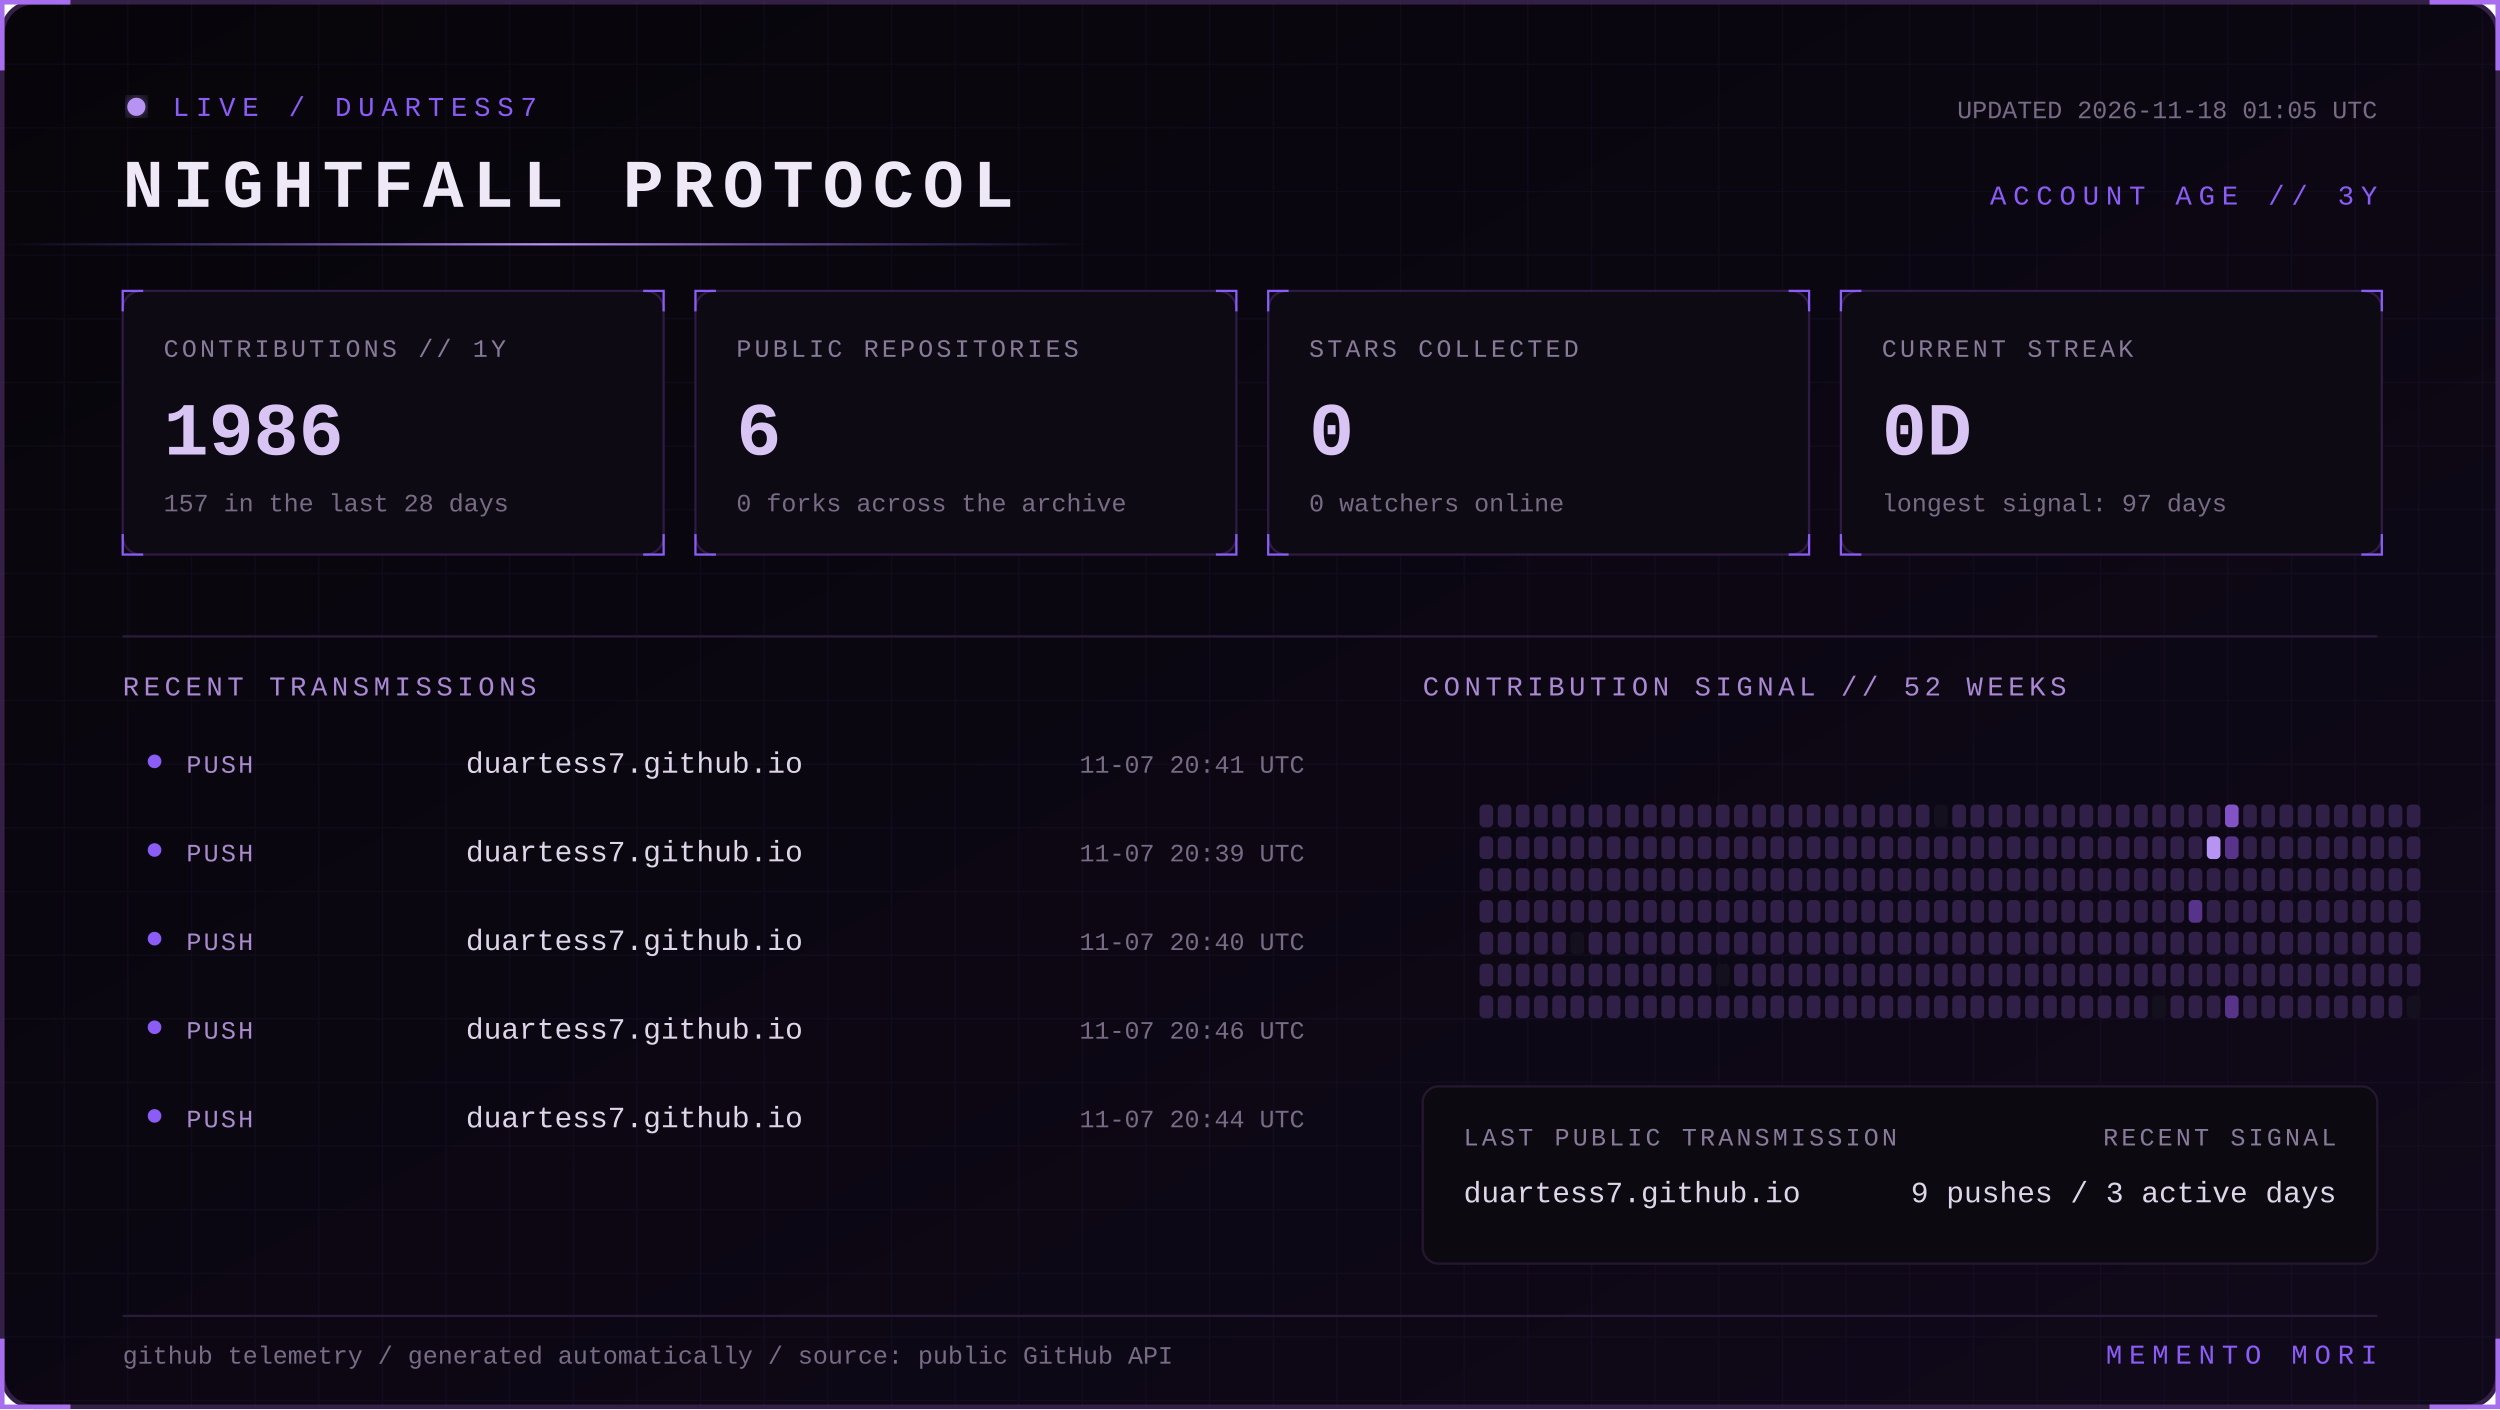
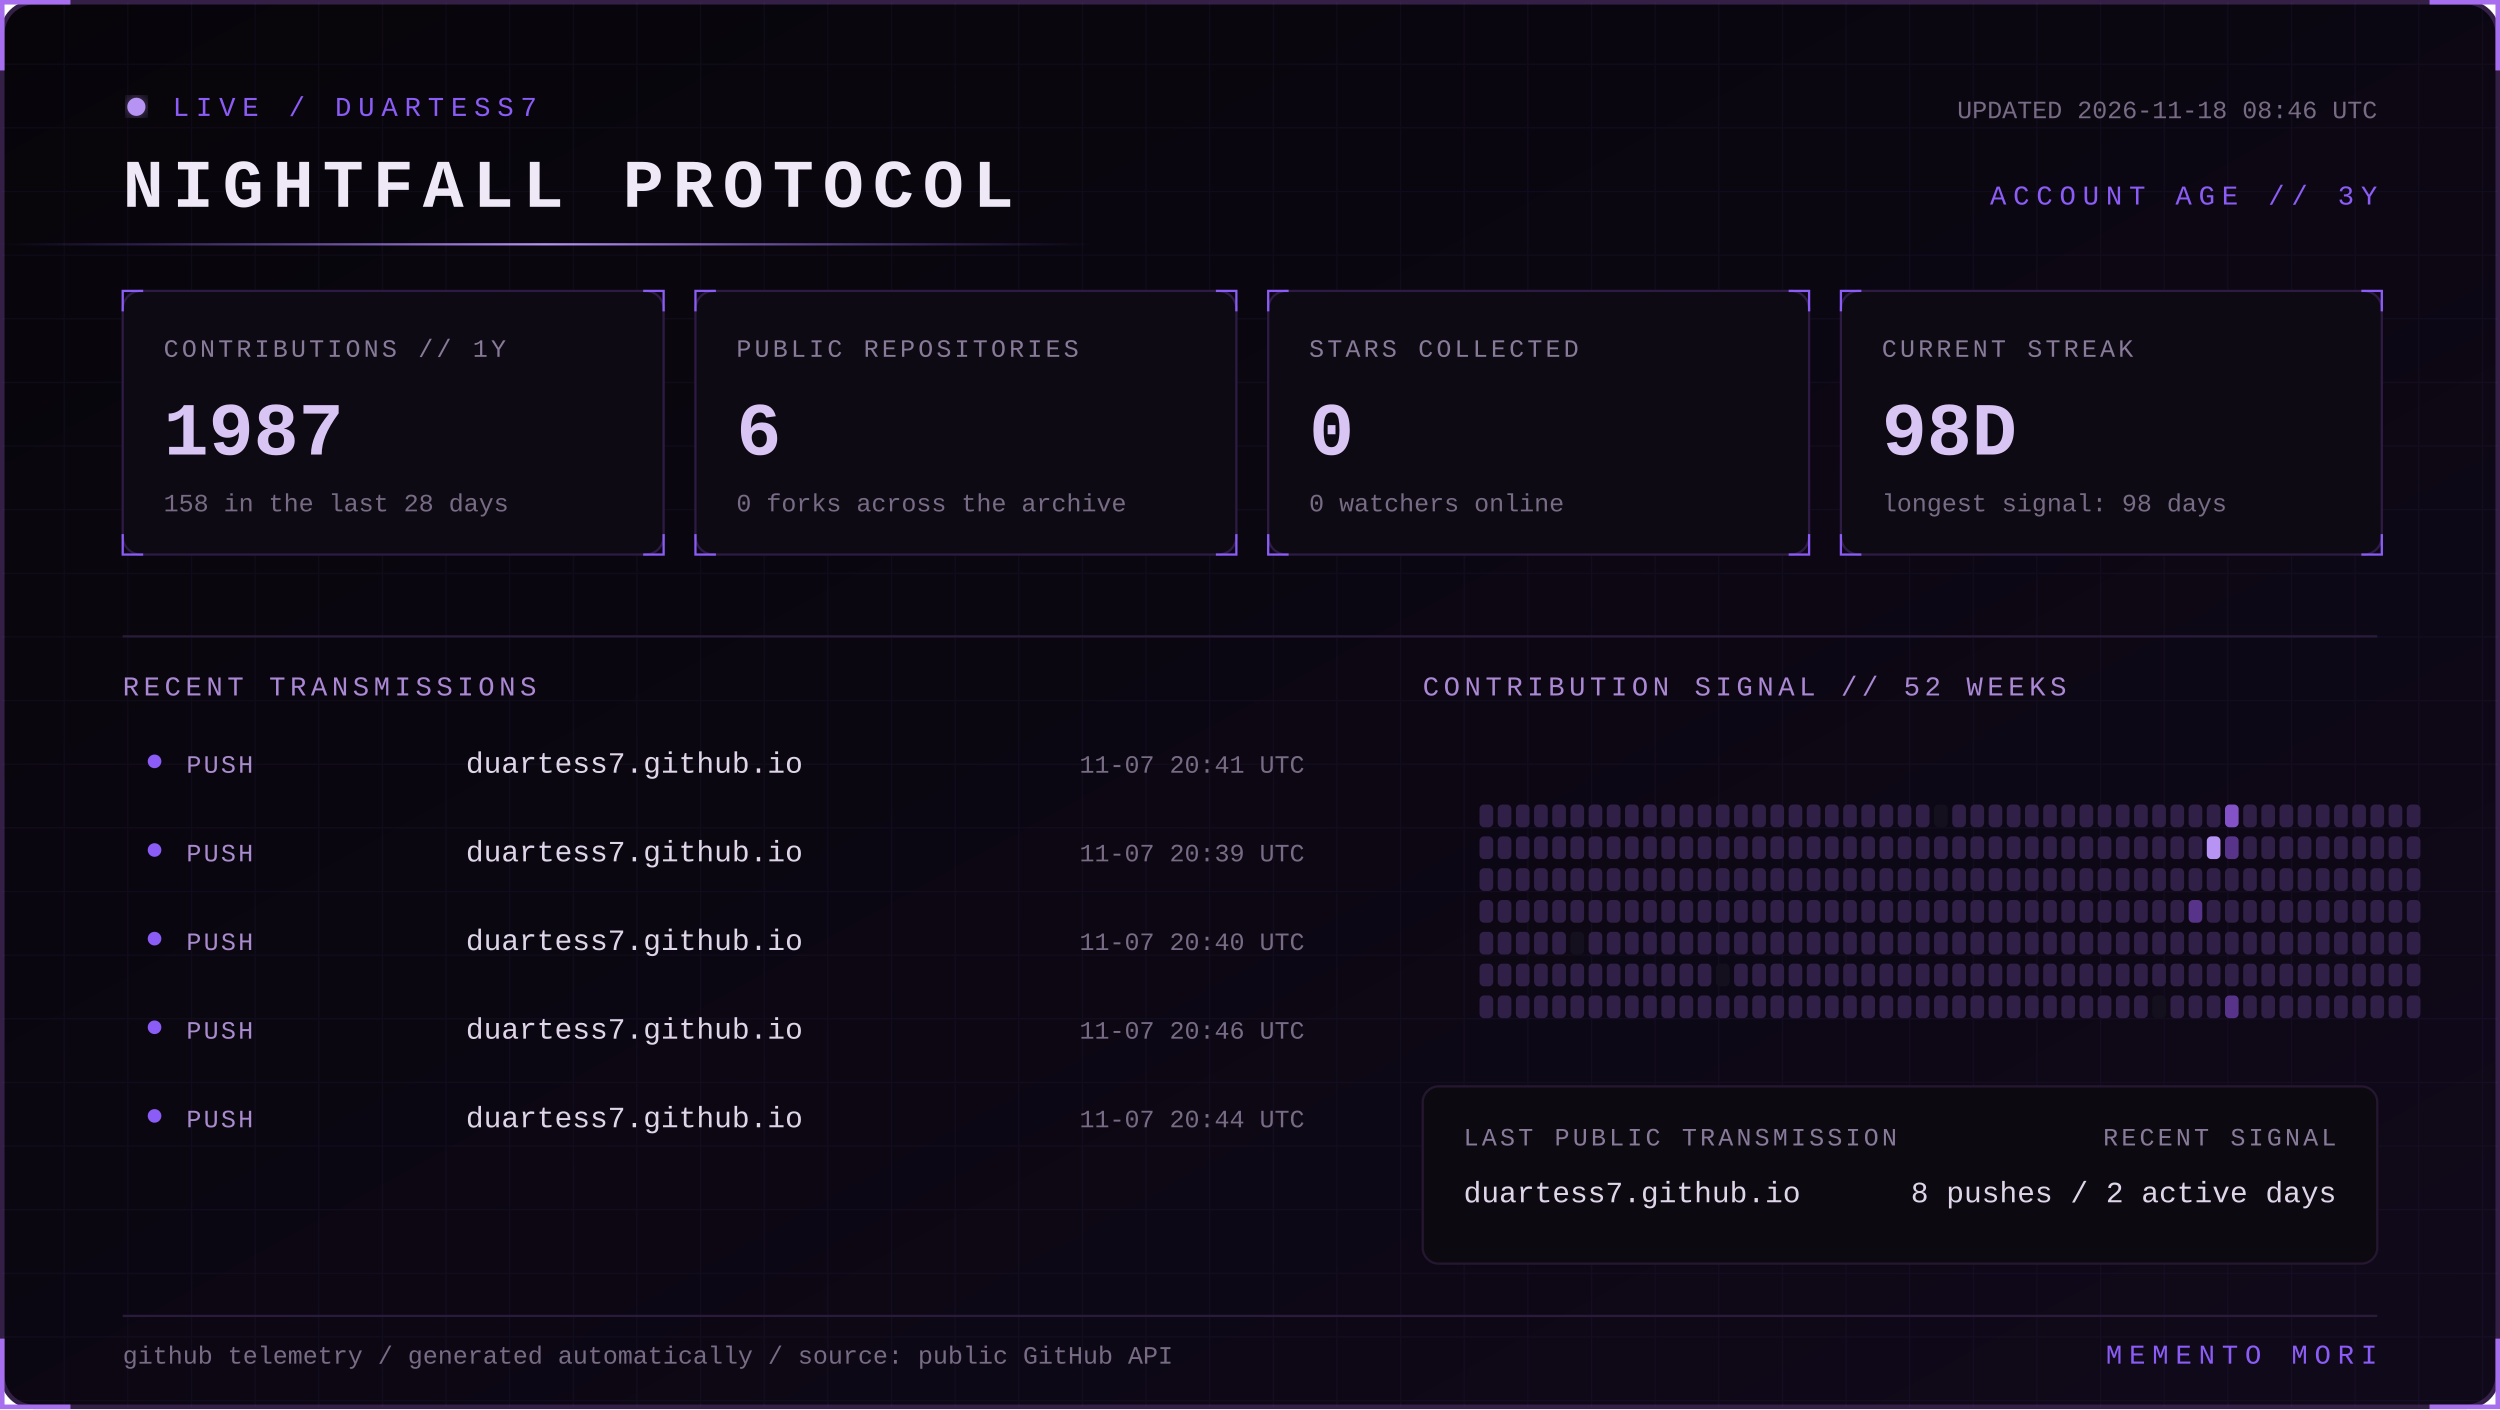
<svg xmlns="http://www.w3.org/2000/svg" width="1100" height="620" viewBox="0 0 1100 620" role="img" aria-labelledby="title desc">
  <defs>
    <linearGradient id="bg" x1="0" y1="0" x2="1" y2="1">
      <stop stop-color="#07050a" />
      <stop offset="1" stop-color="#10091a" />
    </linearGradient>
    <linearGradient id="beam">
      <stop stop-color="#8b5cf6" stop-opacity="0" />
      <stop offset=".5" stop-color="#b794f4" />
      <stop offset="1" stop-color="#8b5cf6" stop-opacity="0" />
    </linearGradient>
    <filter id="glow">
      <feGaussianBlur stdDeviation="4" result="b" />
      <feMerge>
        <feMergeNode in="b" />
        <feMergeNode in="SourceGraphic" />
      </feMerge>
    </filter>
    <pattern id="grid" width="28" height="28" patternUnits="userSpaceOnUse">
      <path d="M28 0H0V28" fill="none" stroke="#8b5cf6" stroke-opacity=".055" />
    </pattern>
    <style>
      text { font-family: Consolas, 'Courier New', monospace; }
      .kicker { fill:#8b5cf6; font-size:12px; letter-spacing:3px; }
      .title { fill:#eee8f7; font-size:30px; font-weight:700; letter-spacing:4px; }
      .label { fill:#887a99; font-size:11px; letter-spacing:1.4px; }
      .value { fill:#d8c5f4; font-size:33px; font-weight:700; }
      .detail,.pct { fill:#776b85; font-size:11px; }
      .section { fill:#aa88d4; font-size:12px; letter-spacing:2px; }
      .lang { fill:#ded5e8; font-size:13px; }
      .event { fill:#a98bce; font-size:11px; letter-spacing:1px; }
      .scan { animation:scan 5s linear infinite; }
      .blink { animation:blink 1.6s step-end infinite; }
      @keyframes scan { from { transform:translateX(-500px) } to { transform:translateX(1100px) } }
      @keyframes blink { 50% { opacity:.25 } }
    </style>
  </defs>
  <rect x="1" y="1" width="1098" height="618" rx="14" fill="url(#bg)" stroke="#342047" stroke-width="2" />
  <rect x="1" y="1" width="1098" height="618" rx="14" fill="url(#grid)" />
  <path d="M31 1H1v30 M1069 1h30v30 M1099 589v30h-30 M31 619H1v-30" stroke="#a76ff0" stroke-width="2" fill="none" />
  <g transform="translate(54 42)">
    <circle cx="6" cy="5" r="4" fill="#b794f4" filter="url(#glow)" class="blink" />
    <text x="22" y="9" class="kicker">LIVE / DUARTESS7</text>
    <text y="49" class="title">NIGHTFALL PROTOCOL</text>
-     <text x="992" y="10" text-anchor="end" class="detail">UPDATED 2026-11-18 01:05 UTC</text>
+     <text x="992" y="10" text-anchor="end" class="detail">UPDATED 2026-11-18 08:46 UTC</text>
    <text x="992" y="48" text-anchor="end" class="kicker">ACCOUNT AGE // 3Y</text>
  </g>
  <rect y="107" width="480" height="1" fill="url(#beam)" class="scan" />
  <g transform="translate(54 128)">
    <rect width="238" height="116" rx="8" fill="#0d0a13" stroke="#2d1b43" />
    <path d="M0 9V0h9 M229 0h9v9 M238 107v9h-9 M9 116H0v-9" stroke="#8b5cf6" fill="none" />
    <text x="18" y="29" class="label">CONTRIBUTIONS // 1Y</text>
-     <text x="18" y="72" class="value">1986</text>
-     <text x="18" y="97" class="detail">157 in the last 28 days</text>
+     <text x="18" y="72" class="value">1987</text>
+     <text x="18" y="97" class="detail">158 in the last 28 days</text>
  </g>
  <g transform="translate(306 128)">
    <rect width="238" height="116" rx="8" fill="#0d0a13" stroke="#2d1b43" />
    <path d="M0 9V0h9 M229 0h9v9 M238 107v9h-9 M9 116H0v-9" stroke="#8b5cf6" fill="none" />
    <text x="18" y="29" class="label">PUBLIC REPOSITORIES</text>
    <text x="18" y="72" class="value">6</text>
    <text x="18" y="97" class="detail">0 forks across the archive</text>
  </g>
  <g transform="translate(558 128)">
    <rect width="238" height="116" rx="8" fill="#0d0a13" stroke="#2d1b43" />
    <path d="M0 9V0h9 M229 0h9v9 M238 107v9h-9 M9 116H0v-9" stroke="#8b5cf6" fill="none" />
    <text x="18" y="29" class="label">STARS COLLECTED</text>
    <text x="18" y="72" class="value">0</text>
    <text x="18" y="97" class="detail">0 watchers online</text>
  </g>
  <g transform="translate(810 128)">
    <rect width="238" height="116" rx="8" fill="#0d0a13" stroke="#2d1b43" />
    <path d="M0 9V0h9 M229 0h9v9 M238 107v9h-9 M9 116H0v-9" stroke="#8b5cf6" fill="none" />
    <text x="18" y="29" class="label">CURRENT STREAK</text>
-     <text x="18" y="72" class="value">0D</text>
-     <text x="18" y="97" class="detail">longest signal: 97 days</text>
+     <text x="18" y="72" class="value">98D</text>
+     <text x="18" y="97" class="detail">longest signal: 98 days</text>
  </g>
  <path d="M54 280H1046" stroke="#291b39" />
  <text x="54" y="306" class="section">RECENT TRANSMISSIONS</text>
  <text x="626" y="306" class="section">CONTRIBUTION SIGNAL // 52 WEEKS</text>
  <circle cx="68" cy="335" r="3" fill="#8b5cf6" />
  <text x="82" y="340" class="event">PUSH</text>
  <text x="205" y="340" class="lang">duartess7.github.io</text>
  <text x="574" y="340" text-anchor="end" class="pct">11-07 20:41 UTC</text>
  <circle cx="68" cy="374" r="3" fill="#8b5cf6" />
  <text x="82" y="379" class="event">PUSH</text>
  <text x="205" y="379" class="lang">duartess7.github.io</text>
  <text x="574" y="379" text-anchor="end" class="pct">11-07 20:39 UTC</text>
  <circle cx="68" cy="413" r="3" fill="#8b5cf6" />
  <text x="82" y="418" class="event">PUSH</text>
  <text x="205" y="418" class="lang">duartess7.github.io</text>
  <text x="574" y="418" text-anchor="end" class="pct">11-07 20:40 UTC</text>
  <circle cx="68" cy="452" r="3" fill="#8b5cf6" />
  <text x="82" y="457" class="event">PUSH</text>
  <text x="205" y="457" class="lang">duartess7.github.io</text>
  <text x="574" y="457" text-anchor="end" class="pct">11-07 20:46 UTC</text>
  <circle cx="68" cy="491" r="3" fill="#8b5cf6" />
  <text x="82" y="496" class="event">PUSH</text>
  <text x="205" y="496" class="lang">duartess7.github.io</text>
  <text x="574" y="496" text-anchor="end" class="pct">11-07 20:44 UTC</text>
  <g>
    <rect x="651" y="354" width="6" height="10" rx="2" fill="#302047" />
    <rect x="651" y="368" width="6" height="10" rx="2" fill="#302047" />
    <rect x="651" y="382" width="6" height="10" rx="2" fill="#302047" />
    <rect x="651" y="396" width="6" height="10" rx="2" fill="#302047" />
    <rect x="651" y="410" width="6" height="10" rx="2" fill="#302047" />
    <rect x="651" y="424" width="6" height="10" rx="2" fill="#302047" />
    <rect x="651" y="438" width="6" height="10" rx="2" fill="#302047" />
    <rect x="659" y="354" width="6" height="10" rx="2" fill="#302047" />
    <rect x="659" y="368" width="6" height="10" rx="2" fill="#302047" />
    <rect x="659" y="382" width="6" height="10" rx="2" fill="#302047" />
    <rect x="659" y="396" width="6" height="10" rx="2" fill="#302047" />
    <rect x="659" y="410" width="6" height="10" rx="2" fill="#302047" />
    <rect x="659" y="424" width="6" height="10" rx="2" fill="#302047" />
    <rect x="659" y="438" width="6" height="10" rx="2" fill="#302047" />
    <rect x="667" y="354" width="6" height="10" rx="2" fill="#302047" />
    <rect x="667" y="368" width="6" height="10" rx="2" fill="#302047" />
    <rect x="667" y="382" width="6" height="10" rx="2" fill="#302047" />
    <rect x="667" y="396" width="6" height="10" rx="2" fill="#302047" />
    <rect x="667" y="410" width="6" height="10" rx="2" fill="#302047" />
    <rect x="667" y="424" width="6" height="10" rx="2" fill="#302047" />
    <rect x="667" y="438" width="6" height="10" rx="2" fill="#302047" />
    <rect x="675" y="354" width="6" height="10" rx="2" fill="#302047" />
    <rect x="675" y="368" width="6" height="10" rx="2" fill="#302047" />
    <rect x="675" y="382" width="6" height="10" rx="2" fill="#302047" />
    <rect x="675" y="396" width="6" height="10" rx="2" fill="#302047" />
    <rect x="675" y="410" width="6" height="10" rx="2" fill="#302047" />
    <rect x="675" y="424" width="6" height="10" rx="2" fill="#302047" />
    <rect x="675" y="438" width="6" height="10" rx="2" fill="#302047" />
    <rect x="683" y="354" width="6" height="10" rx="2" fill="#302047" />
    <rect x="683" y="368" width="6" height="10" rx="2" fill="#302047" />
    <rect x="683" y="382" width="6" height="10" rx="2" fill="#302047" />
    <rect x="683" y="396" width="6" height="10" rx="2" fill="#302047" />
    <rect x="683" y="410" width="6" height="10" rx="2" fill="#302047" />
    <rect x="683" y="424" width="6" height="10" rx="2" fill="#302047" />
    <rect x="683" y="438" width="6" height="10" rx="2" fill="#302047" />
    <rect x="691" y="354" width="6" height="10" rx="2" fill="#302047" />
    <rect x="691" y="368" width="6" height="10" rx="2" fill="#302047" />
    <rect x="691" y="382" width="6" height="10" rx="2" fill="#302047" />
    <rect x="691" y="396" width="6" height="10" rx="2" fill="#302047" />
    <rect x="691" y="410" width="6" height="10" rx="2" fill="#15101d" />
    <rect x="691" y="424" width="6" height="10" rx="2" fill="#302047" />
    <rect x="691" y="438" width="6" height="10" rx="2" fill="#302047" />
    <rect x="699" y="354" width="6" height="10" rx="2" fill="#302047" />
    <rect x="699" y="368" width="6" height="10" rx="2" fill="#302047" />
    <rect x="699" y="382" width="6" height="10" rx="2" fill="#302047" />
    <rect x="699" y="396" width="6" height="10" rx="2" fill="#302047" />
    <rect x="699" y="410" width="6" height="10" rx="2" fill="#302047" />
    <rect x="699" y="424" width="6" height="10" rx="2" fill="#302047" />
    <rect x="699" y="438" width="6" height="10" rx="2" fill="#302047" />
    <rect x="707" y="354" width="6" height="10" rx="2" fill="#302047" />
    <rect x="707" y="368" width="6" height="10" rx="2" fill="#302047" />
    <rect x="707" y="382" width="6" height="10" rx="2" fill="#302047" />
    <rect x="707" y="396" width="6" height="10" rx="2" fill="#302047" />
    <rect x="707" y="410" width="6" height="10" rx="2" fill="#302047" />
    <rect x="707" y="424" width="6" height="10" rx="2" fill="#302047" />
    <rect x="707" y="438" width="6" height="10" rx="2" fill="#302047" />
    <rect x="715" y="354" width="6" height="10" rx="2" fill="#302047" />
    <rect x="715" y="368" width="6" height="10" rx="2" fill="#302047" />
    <rect x="715" y="382" width="6" height="10" rx="2" fill="#302047" />
    <rect x="715" y="396" width="6" height="10" rx="2" fill="#302047" />
    <rect x="715" y="410" width="6" height="10" rx="2" fill="#302047" />
    <rect x="715" y="424" width="6" height="10" rx="2" fill="#302047" />
    <rect x="715" y="438" width="6" height="10" rx="2" fill="#302047" />
    <rect x="723" y="354" width="6" height="10" rx="2" fill="#302047" />
    <rect x="723" y="368" width="6" height="10" rx="2" fill="#302047" />
    <rect x="723" y="382" width="6" height="10" rx="2" fill="#302047" />
    <rect x="723" y="396" width="6" height="10" rx="2" fill="#302047" />
    <rect x="723" y="410" width="6" height="10" rx="2" fill="#302047" />
    <rect x="723" y="424" width="6" height="10" rx="2" fill="#302047" />
    <rect x="723" y="438" width="6" height="10" rx="2" fill="#302047" />
    <rect x="731" y="354" width="6" height="10" rx="2" fill="#302047" />
    <rect x="731" y="368" width="6" height="10" rx="2" fill="#302047" />
    <rect x="731" y="382" width="6" height="10" rx="2" fill="#302047" />
    <rect x="731" y="396" width="6" height="10" rx="2" fill="#302047" />
    <rect x="731" y="410" width="6" height="10" rx="2" fill="#302047" />
    <rect x="731" y="424" width="6" height="10" rx="2" fill="#302047" />
    <rect x="731" y="438" width="6" height="10" rx="2" fill="#302047" />
    <rect x="739" y="354" width="6" height="10" rx="2" fill="#302047" />
    <rect x="739" y="368" width="6" height="10" rx="2" fill="#302047" />
    <rect x="739" y="382" width="6" height="10" rx="2" fill="#302047" />
    <rect x="739" y="396" width="6" height="10" rx="2" fill="#302047" />
    <rect x="739" y="410" width="6" height="10" rx="2" fill="#302047" />
    <rect x="739" y="424" width="6" height="10" rx="2" fill="#302047" />
    <rect x="739" y="438" width="6" height="10" rx="2" fill="#302047" />
    <rect x="747" y="354" width="6" height="10" rx="2" fill="#302047" />
    <rect x="747" y="368" width="6" height="10" rx="2" fill="#302047" />
    <rect x="747" y="382" width="6" height="10" rx="2" fill="#302047" />
    <rect x="747" y="396" width="6" height="10" rx="2" fill="#302047" />
    <rect x="747" y="410" width="6" height="10" rx="2" fill="#302047" />
    <rect x="747" y="424" width="6" height="10" rx="2" fill="#302047" />
    <rect x="747" y="438" width="6" height="10" rx="2" fill="#302047" />
    <rect x="755" y="354" width="6" height="10" rx="2" fill="#302047" />
    <rect x="755" y="368" width="6" height="10" rx="2" fill="#302047" />
    <rect x="755" y="382" width="6" height="10" rx="2" fill="#302047" />
    <rect x="755" y="396" width="6" height="10" rx="2" fill="#302047" />
    <rect x="755" y="410" width="6" height="10" rx="2" fill="#302047" />
    <rect x="755" y="424" width="6" height="10" rx="2" fill="#15101d" />
    <rect x="755" y="438" width="6" height="10" rx="2" fill="#302047" />
    <rect x="763" y="354" width="6" height="10" rx="2" fill="#302047" />
    <rect x="763" y="368" width="6" height="10" rx="2" fill="#302047" />
    <rect x="763" y="382" width="6" height="10" rx="2" fill="#302047" />
    <rect x="763" y="396" width="6" height="10" rx="2" fill="#302047" />
    <rect x="763" y="410" width="6" height="10" rx="2" fill="#302047" />
    <rect x="763" y="424" width="6" height="10" rx="2" fill="#302047" />
    <rect x="763" y="438" width="6" height="10" rx="2" fill="#302047" />
    <rect x="771" y="354" width="6" height="10" rx="2" fill="#302047" />
    <rect x="771" y="368" width="6" height="10" rx="2" fill="#302047" />
    <rect x="771" y="382" width="6" height="10" rx="2" fill="#302047" />
    <rect x="771" y="396" width="6" height="10" rx="2" fill="#302047" />
    <rect x="771" y="410" width="6" height="10" rx="2" fill="#302047" />
    <rect x="771" y="424" width="6" height="10" rx="2" fill="#302047" />
    <rect x="771" y="438" width="6" height="10" rx="2" fill="#302047" />
    <rect x="779" y="354" width="6" height="10" rx="2" fill="#302047" />
    <rect x="779" y="368" width="6" height="10" rx="2" fill="#302047" />
    <rect x="779" y="382" width="6" height="10" rx="2" fill="#302047" />
    <rect x="779" y="396" width="6" height="10" rx="2" fill="#302047" />
    <rect x="779" y="410" width="6" height="10" rx="2" fill="#302047" />
    <rect x="779" y="424" width="6" height="10" rx="2" fill="#302047" />
    <rect x="779" y="438" width="6" height="10" rx="2" fill="#302047" />
    <rect x="787" y="354" width="6" height="10" rx="2" fill="#302047" />
    <rect x="787" y="368" width="6" height="10" rx="2" fill="#302047" />
    <rect x="787" y="382" width="6" height="10" rx="2" fill="#302047" />
    <rect x="787" y="396" width="6" height="10" rx="2" fill="#302047" />
    <rect x="787" y="410" width="6" height="10" rx="2" fill="#302047" />
    <rect x="787" y="424" width="6" height="10" rx="2" fill="#302047" />
    <rect x="787" y="438" width="6" height="10" rx="2" fill="#302047" />
    <rect x="795" y="354" width="6" height="10" rx="2" fill="#302047" />
    <rect x="795" y="368" width="6" height="10" rx="2" fill="#302047" />
    <rect x="795" y="382" width="6" height="10" rx="2" fill="#302047" />
    <rect x="795" y="396" width="6" height="10" rx="2" fill="#302047" />
    <rect x="795" y="410" width="6" height="10" rx="2" fill="#302047" />
    <rect x="795" y="424" width="6" height="10" rx="2" fill="#302047" />
    <rect x="795" y="438" width="6" height="10" rx="2" fill="#302047" />
    <rect x="803" y="354" width="6" height="10" rx="2" fill="#302047" />
    <rect x="803" y="368" width="6" height="10" rx="2" fill="#302047" />
    <rect x="803" y="382" width="6" height="10" rx="2" fill="#302047" />
    <rect x="803" y="396" width="6" height="10" rx="2" fill="#302047" />
    <rect x="803" y="410" width="6" height="10" rx="2" fill="#302047" />
    <rect x="803" y="424" width="6" height="10" rx="2" fill="#302047" />
    <rect x="803" y="438" width="6" height="10" rx="2" fill="#302047" />
    <rect x="811" y="354" width="6" height="10" rx="2" fill="#302047" />
    <rect x="811" y="368" width="6" height="10" rx="2" fill="#302047" />
    <rect x="811" y="382" width="6" height="10" rx="2" fill="#302047" />
    <rect x="811" y="396" width="6" height="10" rx="2" fill="#302047" />
    <rect x="811" y="410" width="6" height="10" rx="2" fill="#302047" />
    <rect x="811" y="424" width="6" height="10" rx="2" fill="#302047" />
    <rect x="811" y="438" width="6" height="10" rx="2" fill="#302047" />
    <rect x="819" y="354" width="6" height="10" rx="2" fill="#302047" />
    <rect x="819" y="368" width="6" height="10" rx="2" fill="#302047" />
    <rect x="819" y="382" width="6" height="10" rx="2" fill="#302047" />
    <rect x="819" y="396" width="6" height="10" rx="2" fill="#302047" />
    <rect x="819" y="410" width="6" height="10" rx="2" fill="#302047" />
    <rect x="819" y="424" width="6" height="10" rx="2" fill="#302047" />
    <rect x="819" y="438" width="6" height="10" rx="2" fill="#302047" />
    <rect x="827" y="354" width="6" height="10" rx="2" fill="#302047" />
    <rect x="827" y="368" width="6" height="10" rx="2" fill="#302047" />
    <rect x="827" y="382" width="6" height="10" rx="2" fill="#302047" />
    <rect x="827" y="396" width="6" height="10" rx="2" fill="#302047" />
    <rect x="827" y="410" width="6" height="10" rx="2" fill="#302047" />
    <rect x="827" y="424" width="6" height="10" rx="2" fill="#302047" />
    <rect x="827" y="438" width="6" height="10" rx="2" fill="#302047" />
    <rect x="835" y="354" width="6" height="10" rx="2" fill="#302047" />
    <rect x="835" y="368" width="6" height="10" rx="2" fill="#302047" />
    <rect x="835" y="382" width="6" height="10" rx="2" fill="#302047" />
    <rect x="835" y="396" width="6" height="10" rx="2" fill="#302047" />
    <rect x="835" y="410" width="6" height="10" rx="2" fill="#302047" />
    <rect x="835" y="424" width="6" height="10" rx="2" fill="#302047" />
    <rect x="835" y="438" width="6" height="10" rx="2" fill="#302047" />
    <rect x="843" y="354" width="6" height="10" rx="2" fill="#302047" />
    <rect x="843" y="368" width="6" height="10" rx="2" fill="#302047" />
    <rect x="843" y="382" width="6" height="10" rx="2" fill="#302047" />
    <rect x="843" y="396" width="6" height="10" rx="2" fill="#302047" />
    <rect x="843" y="410" width="6" height="10" rx="2" fill="#302047" />
    <rect x="843" y="424" width="6" height="10" rx="2" fill="#302047" />
    <rect x="843" y="438" width="6" height="10" rx="2" fill="#302047" />
    <rect x="851" y="354" width="6" height="10" rx="2" fill="#15101d" />
    <rect x="851" y="368" width="6" height="10" rx="2" fill="#302047" />
    <rect x="851" y="382" width="6" height="10" rx="2" fill="#302047" />
    <rect x="851" y="396" width="6" height="10" rx="2" fill="#302047" />
    <rect x="851" y="410" width="6" height="10" rx="2" fill="#302047" />
    <rect x="851" y="424" width="6" height="10" rx="2" fill="#302047" />
    <rect x="851" y="438" width="6" height="10" rx="2" fill="#302047" />
    <rect x="859" y="354" width="6" height="10" rx="2" fill="#302047" />
    <rect x="859" y="368" width="6" height="10" rx="2" fill="#302047" />
    <rect x="859" y="382" width="6" height="10" rx="2" fill="#302047" />
    <rect x="859" y="396" width="6" height="10" rx="2" fill="#302047" />
    <rect x="859" y="410" width="6" height="10" rx="2" fill="#302047" />
    <rect x="859" y="424" width="6" height="10" rx="2" fill="#302047" />
    <rect x="859" y="438" width="6" height="10" rx="2" fill="#302047" />
    <rect x="867" y="354" width="6" height="10" rx="2" fill="#302047" />
    <rect x="867" y="368" width="6" height="10" rx="2" fill="#302047" />
    <rect x="867" y="382" width="6" height="10" rx="2" fill="#302047" />
    <rect x="867" y="396" width="6" height="10" rx="2" fill="#302047" />
    <rect x="867" y="410" width="6" height="10" rx="2" fill="#302047" />
    <rect x="867" y="424" width="6" height="10" rx="2" fill="#302047" />
    <rect x="867" y="438" width="6" height="10" rx="2" fill="#302047" />
    <rect x="875" y="354" width="6" height="10" rx="2" fill="#302047" />
    <rect x="875" y="368" width="6" height="10" rx="2" fill="#302047" />
    <rect x="875" y="382" width="6" height="10" rx="2" fill="#302047" />
    <rect x="875" y="396" width="6" height="10" rx="2" fill="#302047" />
    <rect x="875" y="410" width="6" height="10" rx="2" fill="#302047" />
    <rect x="875" y="424" width="6" height="10" rx="2" fill="#302047" />
    <rect x="875" y="438" width="6" height="10" rx="2" fill="#302047" />
    <rect x="883" y="354" width="6" height="10" rx="2" fill="#302047" />
    <rect x="883" y="368" width="6" height="10" rx="2" fill="#302047" />
    <rect x="883" y="382" width="6" height="10" rx="2" fill="#302047" />
    <rect x="883" y="396" width="6" height="10" rx="2" fill="#302047" />
    <rect x="883" y="410" width="6" height="10" rx="2" fill="#302047" />
    <rect x="883" y="424" width="6" height="10" rx="2" fill="#302047" />
    <rect x="883" y="438" width="6" height="10" rx="2" fill="#302047" />
    <rect x="891" y="354" width="6" height="10" rx="2" fill="#302047" />
    <rect x="891" y="368" width="6" height="10" rx="2" fill="#302047" />
    <rect x="891" y="382" width="6" height="10" rx="2" fill="#302047" />
    <rect x="891" y="396" width="6" height="10" rx="2" fill="#302047" />
    <rect x="891" y="410" width="6" height="10" rx="2" fill="#302047" />
    <rect x="891" y="424" width="6" height="10" rx="2" fill="#302047" />
    <rect x="891" y="438" width="6" height="10" rx="2" fill="#302047" />
    <rect x="899" y="354" width="6" height="10" rx="2" fill="#302047" />
    <rect x="899" y="368" width="6" height="10" rx="2" fill="#302047" />
    <rect x="899" y="382" width="6" height="10" rx="2" fill="#302047" />
    <rect x="899" y="396" width="6" height="10" rx="2" fill="#302047" />
    <rect x="899" y="410" width="6" height="10" rx="2" fill="#302047" />
    <rect x="899" y="424" width="6" height="10" rx="2" fill="#302047" />
    <rect x="899" y="438" width="6" height="10" rx="2" fill="#302047" />
    <rect x="907" y="354" width="6" height="10" rx="2" fill="#302047" />
    <rect x="907" y="368" width="6" height="10" rx="2" fill="#302047" />
    <rect x="907" y="382" width="6" height="10" rx="2" fill="#302047" />
    <rect x="907" y="396" width="6" height="10" rx="2" fill="#302047" />
    <rect x="907" y="410" width="6" height="10" rx="2" fill="#302047" />
    <rect x="907" y="424" width="6" height="10" rx="2" fill="#302047" />
    <rect x="907" y="438" width="6" height="10" rx="2" fill="#302047" />
    <rect x="915" y="354" width="6" height="10" rx="2" fill="#302047" />
    <rect x="915" y="368" width="6" height="10" rx="2" fill="#302047" />
    <rect x="915" y="382" width="6" height="10" rx="2" fill="#302047" />
    <rect x="915" y="396" width="6" height="10" rx="2" fill="#302047" />
    <rect x="915" y="410" width="6" height="10" rx="2" fill="#302047" />
    <rect x="915" y="424" width="6" height="10" rx="2" fill="#302047" />
    <rect x="915" y="438" width="6" height="10" rx="2" fill="#302047" />
    <rect x="923" y="354" width="6" height="10" rx="2" fill="#302047" />
    <rect x="923" y="368" width="6" height="10" rx="2" fill="#302047" />
    <rect x="923" y="382" width="6" height="10" rx="2" fill="#302047" />
    <rect x="923" y="396" width="6" height="10" rx="2" fill="#302047" />
    <rect x="923" y="410" width="6" height="10" rx="2" fill="#302047" />
    <rect x="923" y="424" width="6" height="10" rx="2" fill="#302047" />
    <rect x="923" y="438" width="6" height="10" rx="2" fill="#302047" />
    <rect x="931" y="354" width="6" height="10" rx="2" fill="#302047" />
    <rect x="931" y="368" width="6" height="10" rx="2" fill="#302047" />
    <rect x="931" y="382" width="6" height="10" rx="2" fill="#302047" />
    <rect x="931" y="396" width="6" height="10" rx="2" fill="#302047" />
    <rect x="931" y="410" width="6" height="10" rx="2" fill="#302047" />
    <rect x="931" y="424" width="6" height="10" rx="2" fill="#302047" />
    <rect x="931" y="438" width="6" height="10" rx="2" fill="#302047" />
    <rect x="939" y="354" width="6" height="10" rx="2" fill="#302047" />
    <rect x="939" y="368" width="6" height="10" rx="2" fill="#302047" />
    <rect x="939" y="382" width="6" height="10" rx="2" fill="#302047" />
    <rect x="939" y="396" width="6" height="10" rx="2" fill="#302047" />
    <rect x="939" y="410" width="6" height="10" rx="2" fill="#302047" />
    <rect x="939" y="424" width="6" height="10" rx="2" fill="#302047" />
    <rect x="939" y="438" width="6" height="10" rx="2" fill="#302047" />
    <rect x="947" y="354" width="6" height="10" rx="2" fill="#302047" />
    <rect x="947" y="368" width="6" height="10" rx="2" fill="#302047" />
    <rect x="947" y="382" width="6" height="10" rx="2" fill="#302047" />
    <rect x="947" y="396" width="6" height="10" rx="2" fill="#302047" />
    <rect x="947" y="410" width="6" height="10" rx="2" fill="#302047" />
    <rect x="947" y="424" width="6" height="10" rx="2" fill="#302047" />
    <rect x="947" y="438" width="6" height="10" rx="2" fill="#15101d" />
    <rect x="955" y="354" width="6" height="10" rx="2" fill="#302047" />
    <rect x="955" y="368" width="6" height="10" rx="2" fill="#302047" />
    <rect x="955" y="382" width="6" height="10" rx="2" fill="#302047" />
    <rect x="955" y="396" width="6" height="10" rx="2" fill="#302047" />
    <rect x="955" y="410" width="6" height="10" rx="2" fill="#302047" />
    <rect x="955" y="424" width="6" height="10" rx="2" fill="#302047" />
    <rect x="955" y="438" width="6" height="10" rx="2" fill="#302047" />
    <rect x="963" y="354" width="6" height="10" rx="2" fill="#302047" />
    <rect x="963" y="368" width="6" height="10" rx="2" fill="#302047" />
    <rect x="963" y="382" width="6" height="10" rx="2" fill="#302047" />
    <rect x="963" y="396" width="6" height="10" rx="2" fill="#57338a" />
    <rect x="963" y="410" width="6" height="10" rx="2" fill="#302047" />
    <rect x="963" y="424" width="6" height="10" rx="2" fill="#302047" />
    <rect x="963" y="438" width="6" height="10" rx="2" fill="#302047" />
    <rect x="971" y="354" width="6" height="10" rx="2" fill="#302047" />
    <rect x="971" y="368" width="6" height="10" rx="2" fill="#b794f4" />
    <rect x="971" y="382" width="6" height="10" rx="2" fill="#302047" />
    <rect x="971" y="396" width="6" height="10" rx="2" fill="#302047" />
    <rect x="971" y="410" width="6" height="10" rx="2" fill="#302047" />
    <rect x="971" y="424" width="6" height="10" rx="2" fill="#302047" />
    <rect x="971" y="438" width="6" height="10" rx="2" fill="#302047" />
    <rect x="979" y="354" width="6" height="10" rx="2" fill="#8452c7" />
    <rect x="979" y="368" width="6" height="10" rx="2" fill="#57338a" />
    <rect x="979" y="382" width="6" height="10" rx="2" fill="#302047" />
    <rect x="979" y="396" width="6" height="10" rx="2" fill="#302047" />
    <rect x="979" y="410" width="6" height="10" rx="2" fill="#302047" />
    <rect x="979" y="424" width="6" height="10" rx="2" fill="#302047" />
    <rect x="979" y="438" width="6" height="10" rx="2" fill="#57338a" />
    <rect x="987" y="354" width="6" height="10" rx="2" fill="#302047" />
    <rect x="987" y="368" width="6" height="10" rx="2" fill="#302047" />
    <rect x="987" y="382" width="6" height="10" rx="2" fill="#302047" />
    <rect x="987" y="396" width="6" height="10" rx="2" fill="#302047" />
    <rect x="987" y="410" width="6" height="10" rx="2" fill="#302047" />
    <rect x="987" y="424" width="6" height="10" rx="2" fill="#302047" />
    <rect x="987" y="438" width="6" height="10" rx="2" fill="#302047" />
    <rect x="995" y="354" width="6" height="10" rx="2" fill="#302047" />
    <rect x="995" y="368" width="6" height="10" rx="2" fill="#302047" />
    <rect x="995" y="382" width="6" height="10" rx="2" fill="#302047" />
    <rect x="995" y="396" width="6" height="10" rx="2" fill="#302047" />
    <rect x="995" y="410" width="6" height="10" rx="2" fill="#302047" />
    <rect x="995" y="424" width="6" height="10" rx="2" fill="#302047" />
    <rect x="995" y="438" width="6" height="10" rx="2" fill="#302047" />
    <rect x="1003" y="354" width="6" height="10" rx="2" fill="#302047" />
    <rect x="1003" y="368" width="6" height="10" rx="2" fill="#302047" />
    <rect x="1003" y="382" width="6" height="10" rx="2" fill="#302047" />
    <rect x="1003" y="396" width="6" height="10" rx="2" fill="#302047" />
    <rect x="1003" y="410" width="6" height="10" rx="2" fill="#302047" />
    <rect x="1003" y="424" width="6" height="10" rx="2" fill="#302047" />
    <rect x="1003" y="438" width="6" height="10" rx="2" fill="#302047" />
    <rect x="1011" y="354" width="6" height="10" rx="2" fill="#302047" />
    <rect x="1011" y="368" width="6" height="10" rx="2" fill="#302047" />
    <rect x="1011" y="382" width="6" height="10" rx="2" fill="#302047" />
    <rect x="1011" y="396" width="6" height="10" rx="2" fill="#302047" />
    <rect x="1011" y="410" width="6" height="10" rx="2" fill="#302047" />
    <rect x="1011" y="424" width="6" height="10" rx="2" fill="#302047" />
    <rect x="1011" y="438" width="6" height="10" rx="2" fill="#302047" />
    <rect x="1019" y="354" width="6" height="10" rx="2" fill="#302047" />
    <rect x="1019" y="368" width="6" height="10" rx="2" fill="#302047" />
    <rect x="1019" y="382" width="6" height="10" rx="2" fill="#302047" />
    <rect x="1019" y="396" width="6" height="10" rx="2" fill="#302047" />
    <rect x="1019" y="410" width="6" height="10" rx="2" fill="#302047" />
    <rect x="1019" y="424" width="6" height="10" rx="2" fill="#302047" />
    <rect x="1019" y="438" width="6" height="10" rx="2" fill="#302047" />
    <rect x="1027" y="354" width="6" height="10" rx="2" fill="#302047" />
    <rect x="1027" y="368" width="6" height="10" rx="2" fill="#302047" />
    <rect x="1027" y="382" width="6" height="10" rx="2" fill="#302047" />
    <rect x="1027" y="396" width="6" height="10" rx="2" fill="#302047" />
    <rect x="1027" y="410" width="6" height="10" rx="2" fill="#302047" />
    <rect x="1027" y="424" width="6" height="10" rx="2" fill="#302047" />
    <rect x="1027" y="438" width="6" height="10" rx="2" fill="#302047" />
    <rect x="1035" y="354" width="6" height="10" rx="2" fill="#302047" />
    <rect x="1035" y="368" width="6" height="10" rx="2" fill="#302047" />
    <rect x="1035" y="382" width="6" height="10" rx="2" fill="#302047" />
    <rect x="1035" y="396" width="6" height="10" rx="2" fill="#302047" />
    <rect x="1035" y="410" width="6" height="10" rx="2" fill="#302047" />
    <rect x="1035" y="424" width="6" height="10" rx="2" fill="#302047" />
    <rect x="1035" y="438" width="6" height="10" rx="2" fill="#302047" />
    <rect x="1043" y="354" width="6" height="10" rx="2" fill="#302047" />
    <rect x="1043" y="368" width="6" height="10" rx="2" fill="#302047" />
    <rect x="1043" y="382" width="6" height="10" rx="2" fill="#302047" />
    <rect x="1043" y="396" width="6" height="10" rx="2" fill="#302047" />
    <rect x="1043" y="410" width="6" height="10" rx="2" fill="#302047" />
    <rect x="1043" y="424" width="6" height="10" rx="2" fill="#302047" />
    <rect x="1043" y="438" width="6" height="10" rx="2" fill="#302047" />
    <rect x="1051" y="354" width="6" height="10" rx="2" fill="#302047" />
    <rect x="1051" y="368" width="6" height="10" rx="2" fill="#302047" />
    <rect x="1051" y="382" width="6" height="10" rx="2" fill="#302047" />
    <rect x="1051" y="396" width="6" height="10" rx="2" fill="#302047" />
    <rect x="1051" y="410" width="6" height="10" rx="2" fill="#302047" />
    <rect x="1051" y="424" width="6" height="10" rx="2" fill="#302047" />
    <rect x="1051" y="438" width="6" height="10" rx="2" fill="#302047" />
    <rect x="1059" y="354" width="6" height="10" rx="2" fill="#302047" />
    <rect x="1059" y="368" width="6" height="10" rx="2" fill="#302047" />
    <rect x="1059" y="382" width="6" height="10" rx="2" fill="#302047" />
    <rect x="1059" y="396" width="6" height="10" rx="2" fill="#302047" />
    <rect x="1059" y="410" width="6" height="10" rx="2" fill="#302047" />
    <rect x="1059" y="424" width="6" height="10" rx="2" fill="#302047" />
-     <rect x="1059" y="438" width="6" height="10" rx="2" fill="#15101d" />
+     <rect x="1059" y="438" width="6" height="10" rx="2" fill="#302047" />
  </g>
  <g transform="translate(626 478)">
    <rect width="420" height="78" rx="7" fill="#0c0911" stroke="#24172f" />
    <text x="18" y="26" class="label">LAST PUBLIC TRANSMISSION</text>
    <text x="18" y="51" class="lang">duartess7.github.io</text>
    <text x="402" y="26" text-anchor="end" class="label">RECENT SIGNAL</text>
-     <text x="402" y="51" text-anchor="end" class="lang">9 pushes / 3 active days</text>
+     <text x="402" y="51" text-anchor="end" class="lang">8 pushes / 2 active days</text>
  </g>
  <path d="M54 579H1046" stroke="#291b39" />
  <text x="54" y="600" class="detail">github telemetry / generated automatically / source: public GitHub API</text>
  <text x="1046" y="600" text-anchor="end" class="kicker">MEMENTO MORI</text>
</svg>
